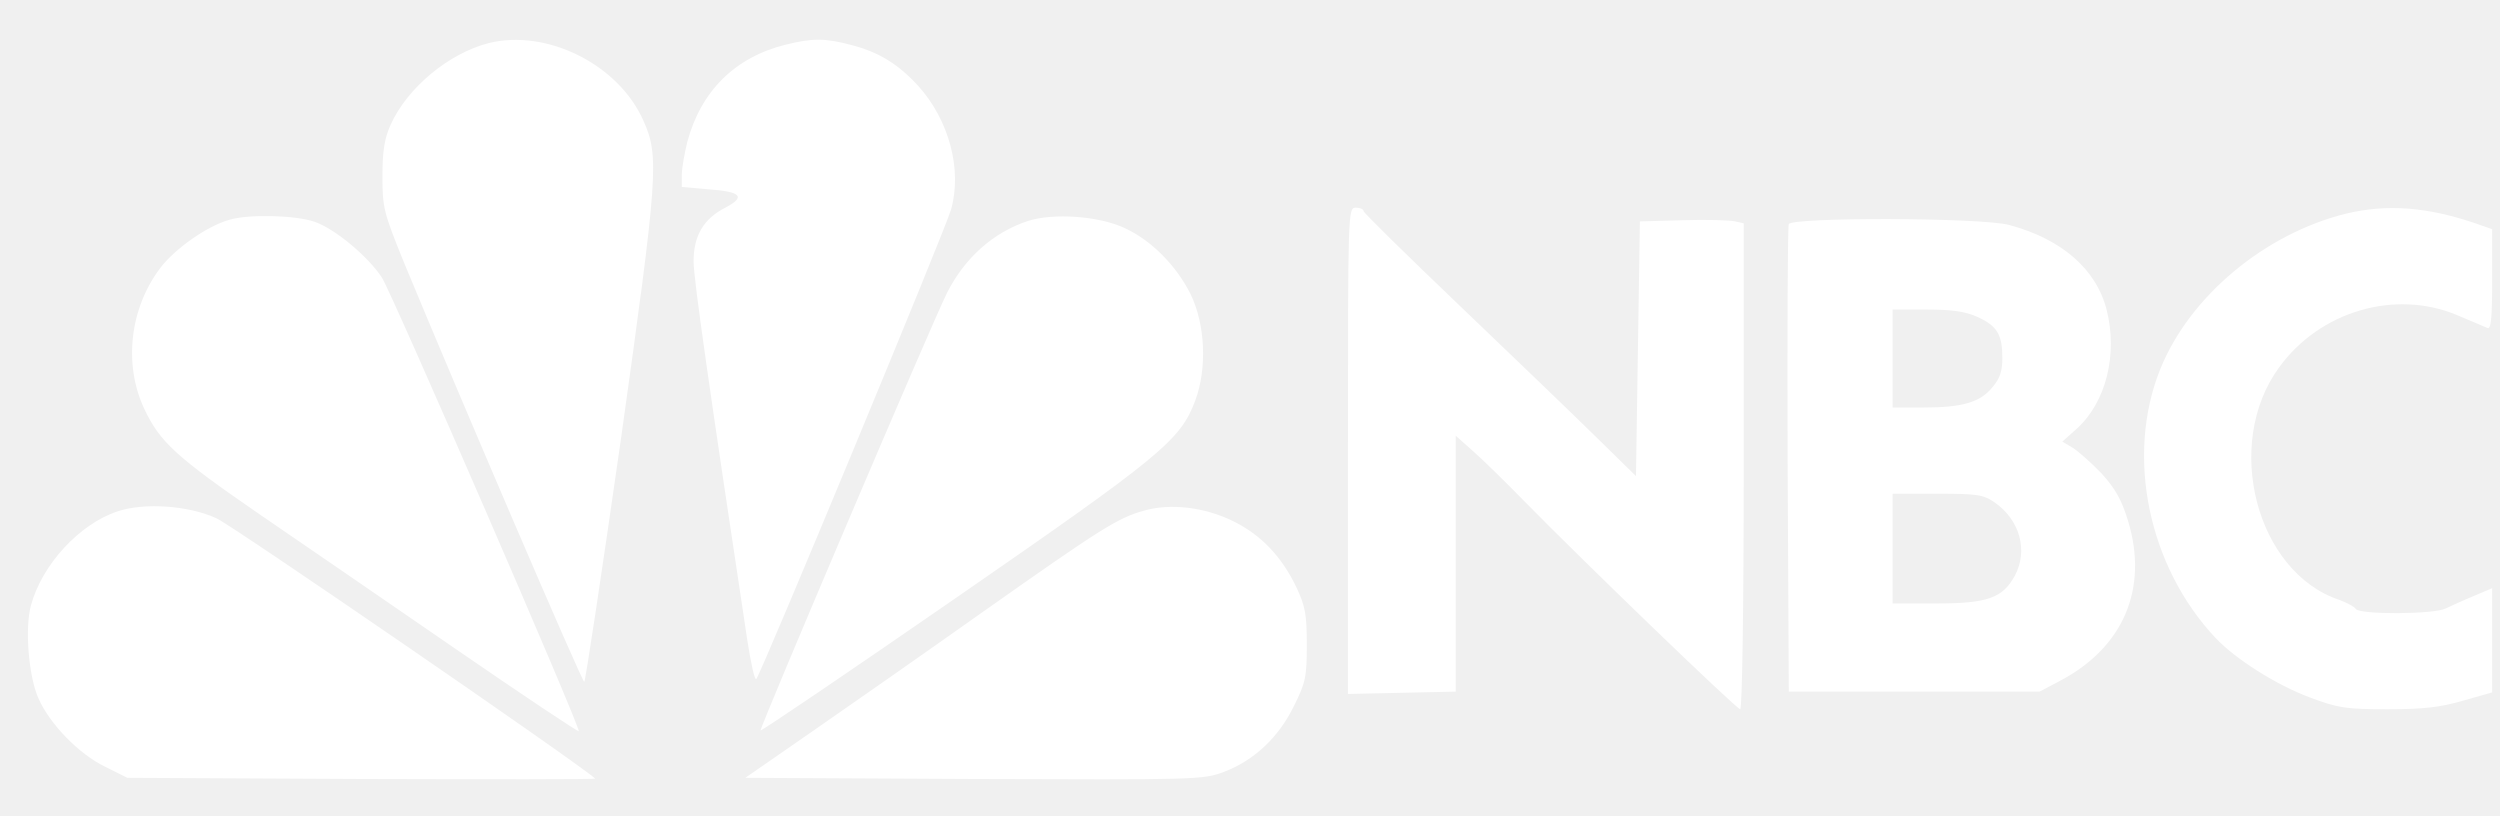
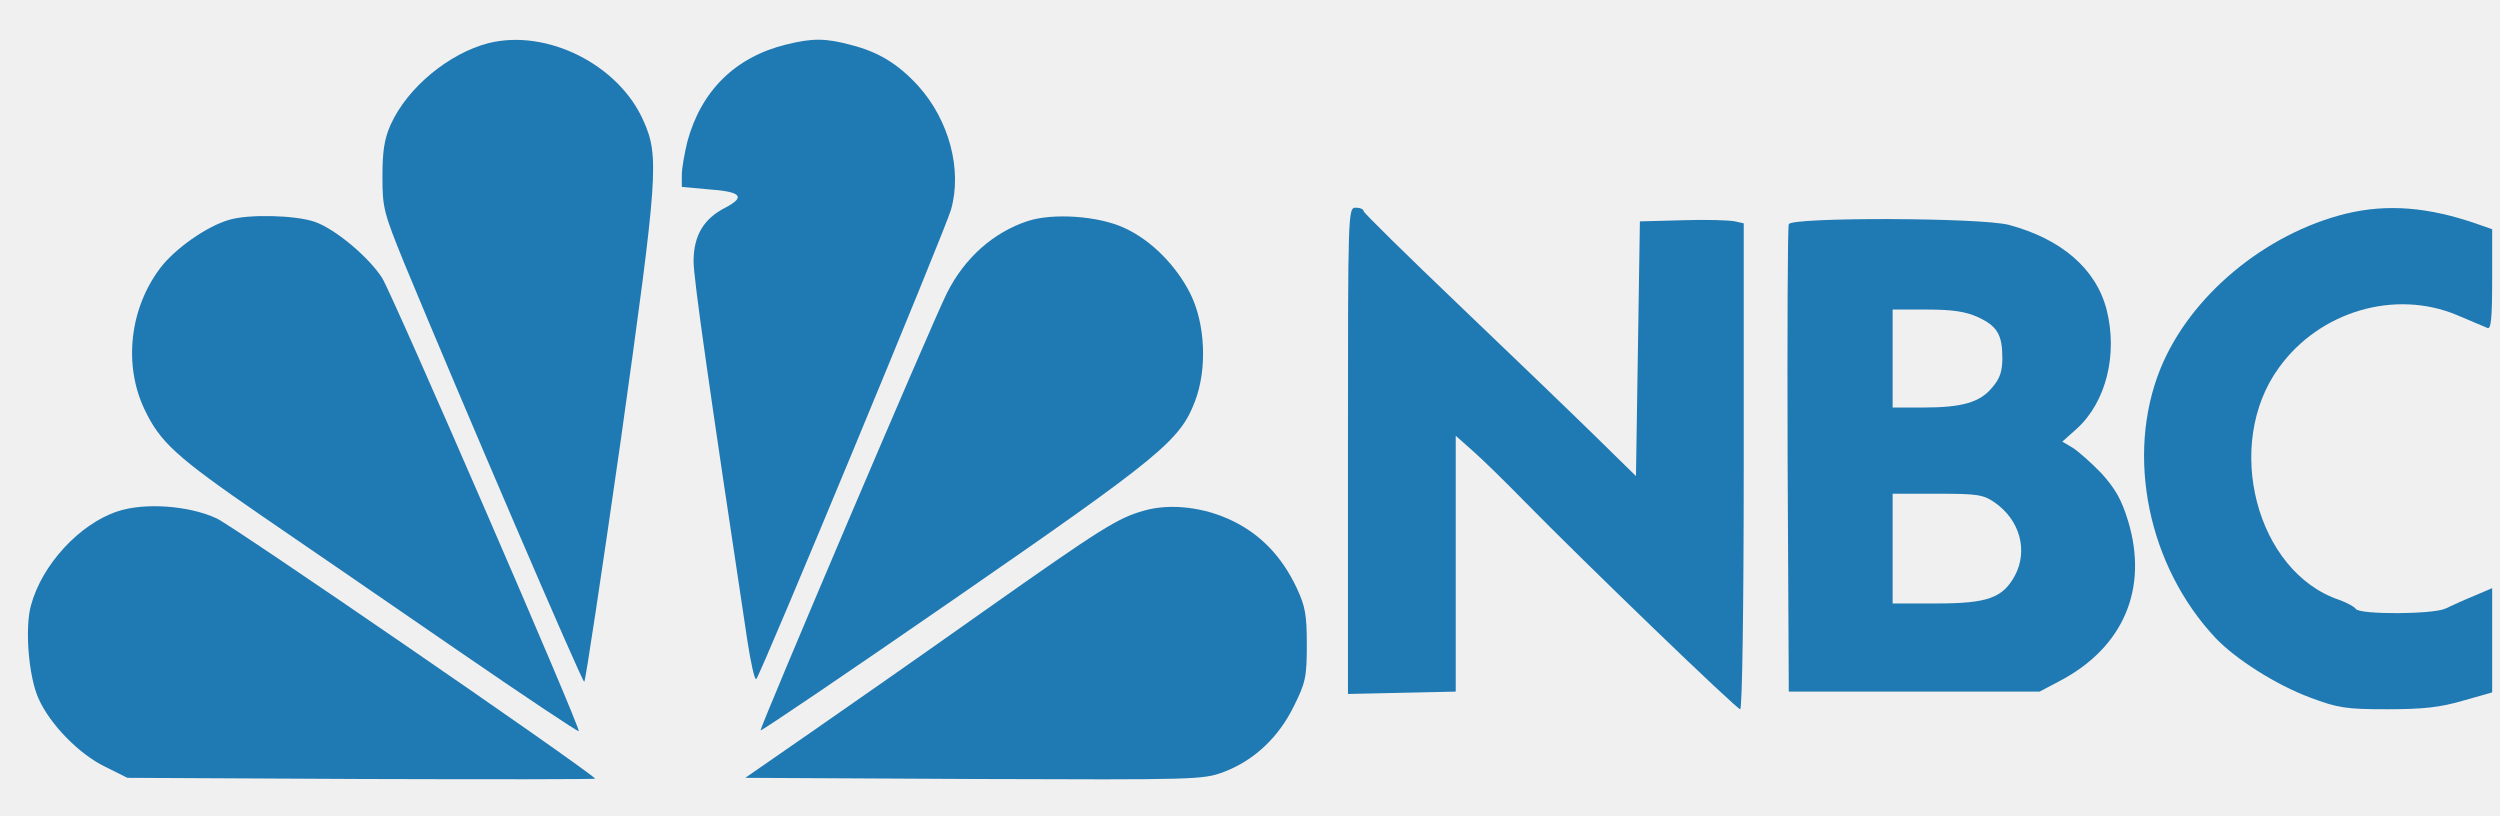
<svg xmlns="http://www.w3.org/2000/svg" version="1.0" width="638pt" height="208pt" viewBox="0 0 638 208" preserveAspectRatio="xMidYMid meet">
-   <g transform="translate(0,208) scale(0.1,-0.1)" fill="#fff" stroke="none">
+   <g transform="translate(0,208) scale(0.1,-0.1)" fill="#1f79b3" stroke="none">
    <path d="M1247 1970 c-101 -26 -207 -113 -250 -208 -16 -36 -21 -67 -21 -132 0 -80 3 -92 55 -220 141 -341 454 -1070 460 -1070 3 0 45 280 94 622 94 671 98 719 57 810 -63 143 -246 235 -395 198z" />
    <path d="M2005 1966 c-129 -32 -216 -118 -251 -248 -7 -29 -14 -67 -14 -84 l0 -31 66 -6 c86 -6 98 -19 45 -47 -55 -28 -81 -71 -81 -137 0 -44 40 -323 137 -966 9 -59 19 -104 23 -100 13 15 483 1148 497 1198 29 102 -5 228 -83 315 -51 56 -101 87 -171 105 -67 18 -100 18 -168 1z" />
    <path d="M3440 930 l0 -621 138 3 137 3 0 326 0 327 45 -40 c25 -22 83 -79 130 -127 155 -158 542 -531 551 -531 5 0 9 255 9 620 l0 620 -22 5 c-13 3 -72 5 -133 3 l-110 -3 -5 -325 -5 -325 -102 100 c-56 55 -212 205 -347 334 -135 129 -246 238 -246 242 0 5 -9 9 -20 9 -20 0 -20 -7 -20 -620z" />
    <path d="M5988 1535 c-208 -51 -400 -211 -475 -397 -89 -221 -31 -503 141 -686 51 -54 155 -120 241 -152 72 -27 92 -30 198 -30 92 0 135 5 193 22 l74 21 0 133 0 133 -47 -20 c-27 -11 -59 -26 -72 -32 -31 -15 -219 -16 -229 -1 -4 6 -23 16 -42 23 -212 71 -297 397 -154 593 104 144 296 200 454 134 36 -15 71 -30 78 -33 9 -4 12 24 12 123 l0 129 -37 13 c-126 44 -230 52 -335 27z" />
    <path d="M585 1519 c-57 -16 -139 -74 -176 -123 -78 -103 -94 -246 -41 -359 40 -85 80 -122 298 -272 104 -71 328 -225 498 -342 170 -117 311 -211 313 -209 6 6 -474 1112 -502 1157 -35 54 -120 125 -172 143 -50 17 -168 20 -218 5z" />
    <path d="M2623 1516 c-88 -29 -161 -94 -206 -183 -37 -73 -480 -1114 -476 -1117 2 -2 225 149 494 335 528 365 577 405 615 506 31 82 26 196 -12 273 -36 72 -100 137 -168 168 -66 31 -182 39 -247 18z" />
    <path d="M4565 1508 c-3 -7 -4 -278 -3 -603 l3 -590 320 0 320 0 53 28 c161 85 225 235 173 407 -17 56 -33 83 -68 122 -26 27 -59 56 -73 65 l-27 16 37 33 c75 68 105 190 76 304 -27 104 -115 180 -249 216 -71 19 -555 20 -562 2z m482 -237 c50 -23 63 -45 63 -105 0 -33 -6 -52 -26 -75 -31 -38 -77 -51 -176 -51 l-78 0 0 125 0 125 88 0 c64 0 98 -5 129 -19z m43 -473 c65 -45 86 -123 52 -187 -31 -57 -70 -71 -199 -71 l-113 0 0 140 0 140 114 0 c101 0 117 -2 146 -22z" />
    <path d="M300 775 c-97 -32 -193 -136 -221 -240 -16 -58 -6 -181 19 -237 29 -66 104 -143 171 -175 l56 -28 599 -3 c330 -1 598 -1 595 1 -48 43 -926 646 -966 664 -71 33 -184 41 -253 18z" />
    <path d="M2920 777 c-68 -19 -109 -45 -411 -258 -151 -107 -350 -246 -441 -309 l-166 -115 584 -3 c566 -2 584 -2 637 18 77 29 140 88 179 168 30 60 33 75 33 157 0 76 -4 98 -26 145 -38 80 -91 135 -162 170 -73 36 -160 46 -227 27z" />
  </g>
</svg>
